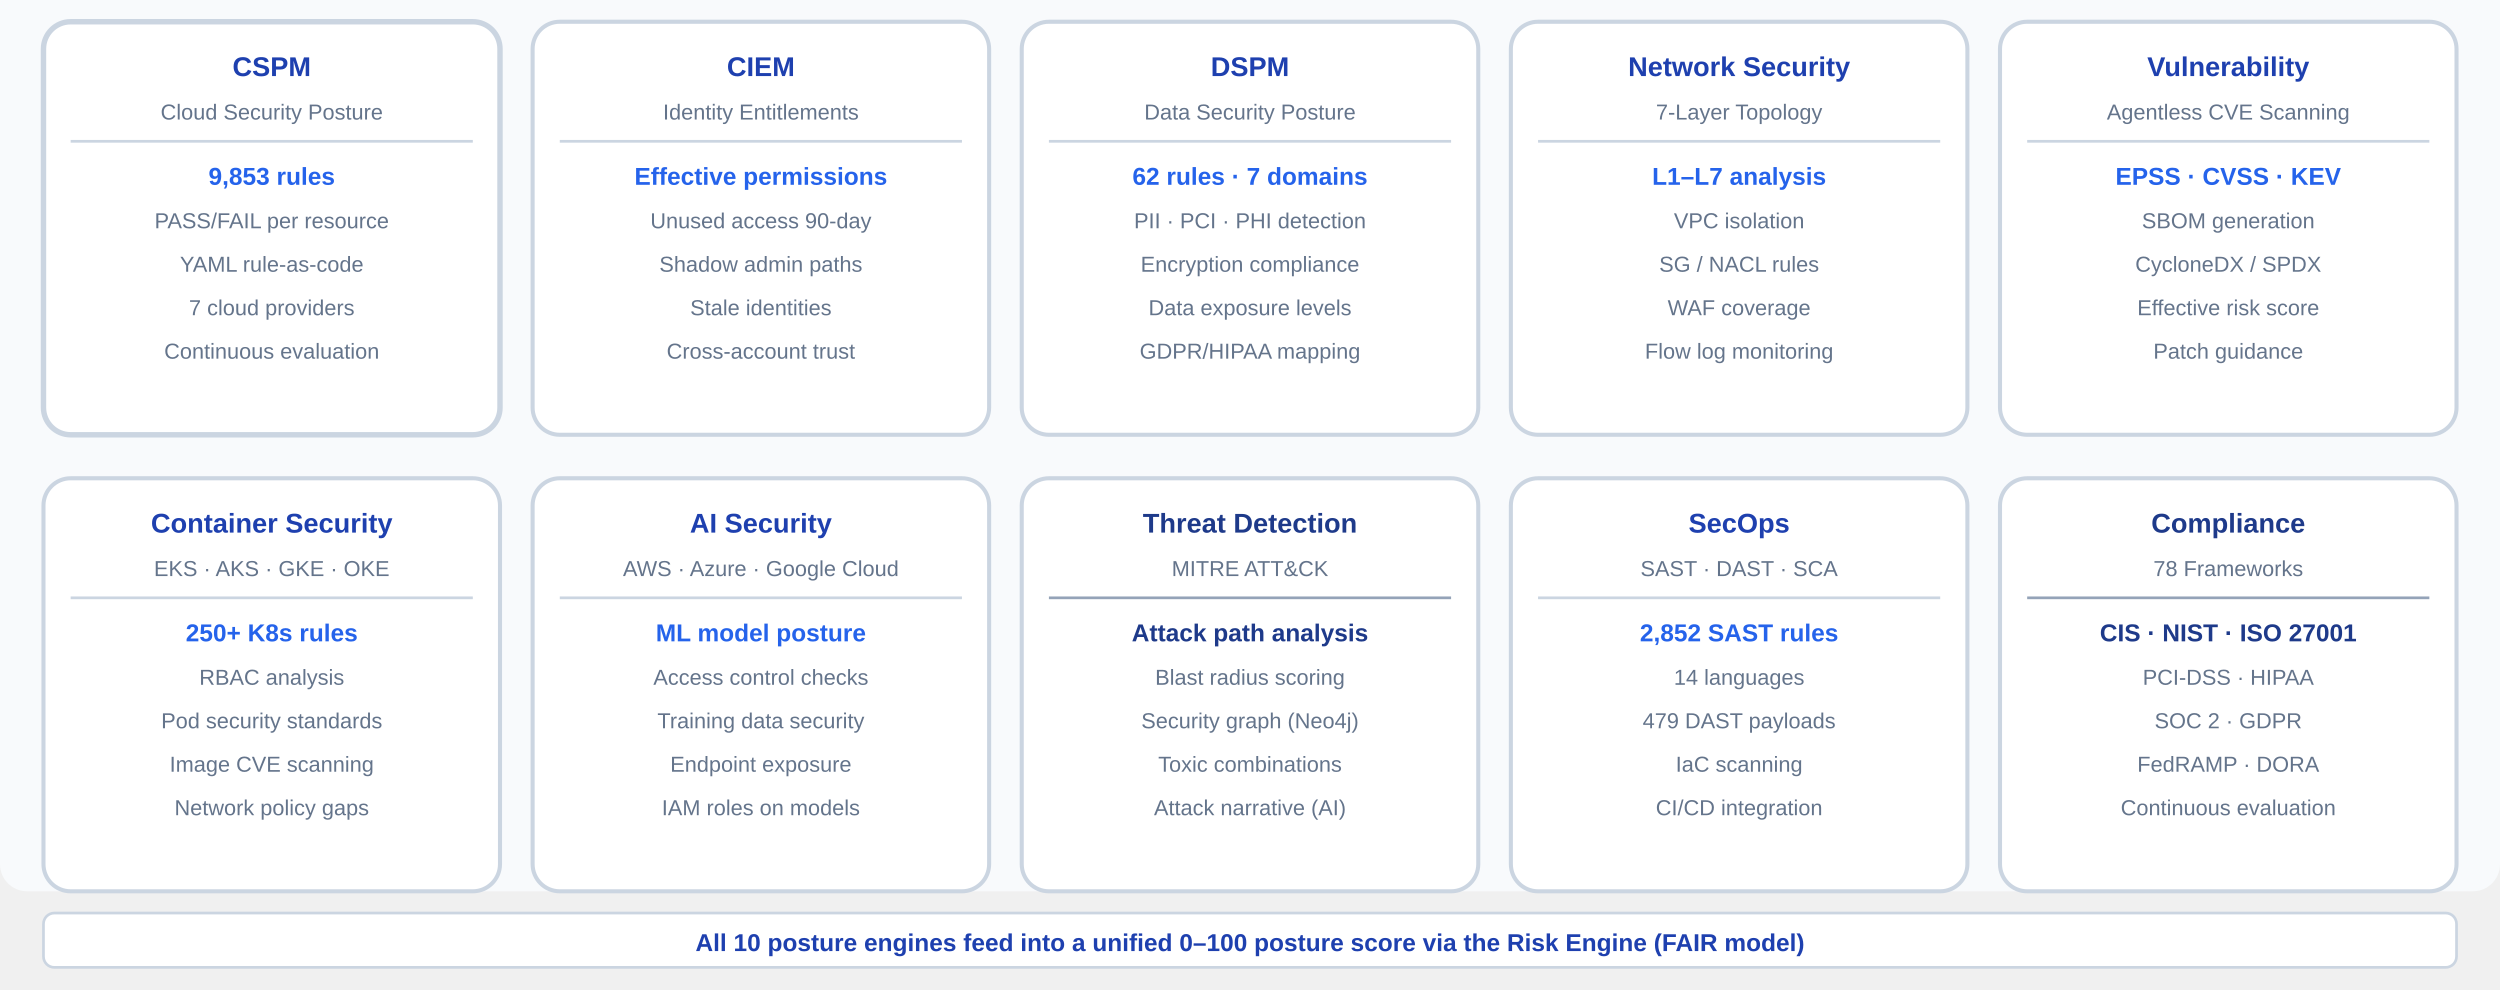
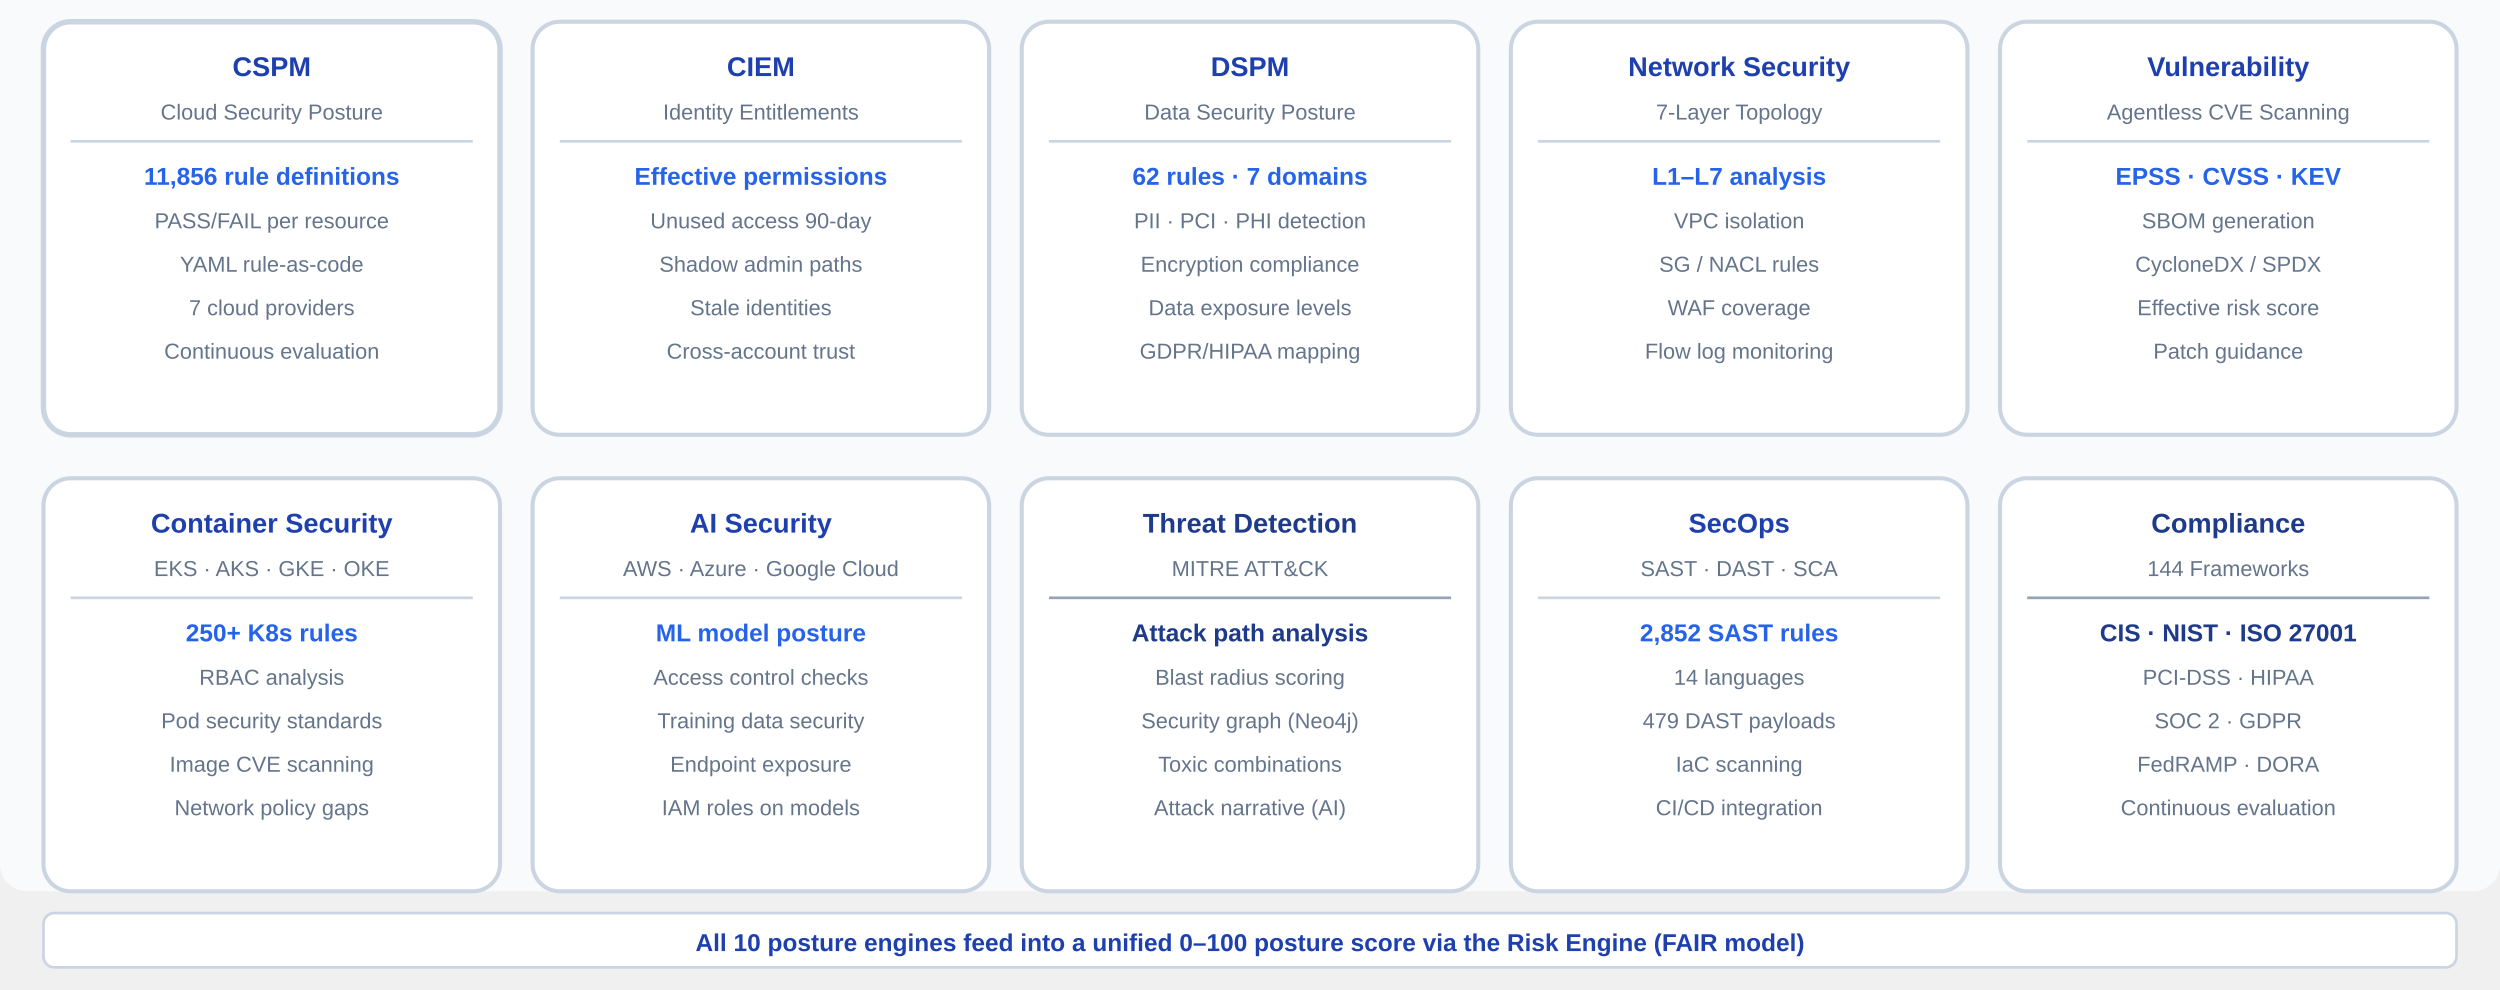
<svg xmlns="http://www.w3.org/2000/svg" viewBox="0 36 920 364" width="920" height="364" font-family="Arial, sans-serif">
  <rect width="920" height="364" fill="#F8FAFC" rx="10" />
  <text x="460" y="26" text-anchor="middle" font-size="9" font-weight="700" fill="#1E40AF" letter-spacing="1.2">10 SECURITY PILLARS — INDEPENDENT ENGINES · UNIFIED POSTURE SCORE</text>
  <line x1="16" y1="34" x2="904" y2="34" stroke="#CBD5E1" stroke-width="1" />
  <rect x="16" y="44" width="168" height="152" fill="#FFFFFF" stroke="#CBD5E1" stroke-width="2" rx="10" />
  <text x="100" y="64" text-anchor="middle" font-size="10" font-weight="700" fill="#1E40AF">CSPM</text>
  <text x="100" y="80" text-anchor="middle" font-size="8" fill="#64748B">Cloud Security Posture</text>
  <line x1="26" y1="88" x2="174" y2="88" stroke="#CBD5E1" stroke-width="1" />
-   <text x="100" y="104" text-anchor="middle" font-size="9" font-weight="700" fill="#2563EB">9,853 rules</text>
+   <text x="100" y="104" text-anchor="middle" font-size="9" font-weight="700" fill="#2563EB">11,856 rule definitions</text>
  <text x="100" y="120" text-anchor="middle" font-size="8" fill="#64748B">PASS/FAIL per resource</text>
  <text x="100" y="136" text-anchor="middle" font-size="8" fill="#64748B">YAML rule-as-code</text>
  <text x="100" y="152" text-anchor="middle" font-size="8" fill="#64748B">7 cloud providers</text>
  <text x="100" y="168" text-anchor="middle" font-size="8" fill="#64748B">Continuous evaluation</text>
  <rect x="196" y="44" width="168" height="152" fill="#FFFFFF" stroke="#CBD5E1" stroke-width="1.5" rx="10" />
  <text x="280" y="64" text-anchor="middle" font-size="10" font-weight="700" fill="#1E40AF">CIEM</text>
  <text x="280" y="80" text-anchor="middle" font-size="8" fill="#64748B">Identity Entitlements</text>
  <line x1="206" y1="88" x2="354" y2="88" stroke="#CBD5E1" stroke-width="1" />
  <text x="280" y="104" text-anchor="middle" font-size="9" font-weight="700" fill="#2563EB">Effective permissions</text>
  <text x="280" y="120" text-anchor="middle" font-size="8" fill="#64748B">Unused access 90-day</text>
  <text x="280" y="136" text-anchor="middle" font-size="8" fill="#64748B">Shadow admin paths</text>
  <text x="280" y="152" text-anchor="middle" font-size="8" fill="#64748B">Stale identities</text>
  <text x="280" y="168" text-anchor="middle" font-size="8" fill="#64748B">Cross-account trust</text>
  <rect x="376" y="44" width="168" height="152" fill="#FFFFFF" stroke="#CBD5E1" stroke-width="1.5" rx="10" />
  <text x="460" y="64" text-anchor="middle" font-size="10" font-weight="700" fill="#1E40AF">DSPM</text>
  <text x="460" y="80" text-anchor="middle" font-size="8" fill="#64748B">Data Security Posture</text>
  <line x1="386" y1="88" x2="534" y2="88" stroke="#CBD5E1" stroke-width="1" />
  <text x="460" y="104" text-anchor="middle" font-size="9" font-weight="700" fill="#2563EB">62 rules · 7 domains</text>
  <text x="460" y="120" text-anchor="middle" font-size="8" fill="#64748B">PII · PCI · PHI detection</text>
  <text x="460" y="136" text-anchor="middle" font-size="8" fill="#64748B">Encryption compliance</text>
  <text x="460" y="152" text-anchor="middle" font-size="8" fill="#64748B">Data exposure levels</text>
  <text x="460" y="168" text-anchor="middle" font-size="8" fill="#64748B">GDPR/HIPAA mapping</text>
  <rect x="556" y="44" width="168" height="152" fill="#FFFFFF" stroke="#CBD5E1" stroke-width="1.5" rx="10" />
  <text x="640" y="64" text-anchor="middle" font-size="10" font-weight="700" fill="#1E40AF">Network Security</text>
  <text x="640" y="80" text-anchor="middle" font-size="8" fill="#64748B">7-Layer Topology</text>
  <line x1="566" y1="88" x2="714" y2="88" stroke="#CBD5E1" stroke-width="1" />
  <text x="640" y="104" text-anchor="middle" font-size="9" font-weight="700" fill="#2563EB">L1–L7 analysis</text>
  <text x="640" y="120" text-anchor="middle" font-size="8" fill="#64748B">VPC isolation</text>
  <text x="640" y="136" text-anchor="middle" font-size="8" fill="#64748B">SG / NACL rules</text>
  <text x="640" y="152" text-anchor="middle" font-size="8" fill="#64748B">WAF coverage</text>
  <text x="640" y="168" text-anchor="middle" font-size="8" fill="#64748B">Flow log monitoring</text>
  <rect x="736" y="44" width="168" height="152" fill="#FFFFFF" stroke="#CBD5E1" stroke-width="1.5" rx="10" />
  <text x="820" y="64" text-anchor="middle" font-size="10" font-weight="700" fill="#1E40AF">Vulnerability</text>
  <text x="820" y="80" text-anchor="middle" font-size="8" fill="#64748B">Agentless CVE Scanning</text>
  <line x1="746" y1="88" x2="894" y2="88" stroke="#CBD5E1" stroke-width="1" />
  <text x="820" y="104" text-anchor="middle" font-size="9" font-weight="700" fill="#2563EB">EPSS · CVSS · KEV</text>
  <text x="820" y="120" text-anchor="middle" font-size="8" fill="#64748B">SBOM generation</text>
  <text x="820" y="136" text-anchor="middle" font-size="8" fill="#64748B">CycloneDX / SPDX</text>
  <text x="820" y="152" text-anchor="middle" font-size="8" fill="#64748B">Effective risk score</text>
  <text x="820" y="168" text-anchor="middle" font-size="8" fill="#64748B">Patch guidance</text>
  <rect x="16" y="212" width="168" height="152" fill="#FFFFFF" stroke="#CBD5E1" stroke-width="1.5" rx="10" />
  <text x="100" y="232" text-anchor="middle" font-size="10" font-weight="700" fill="#1E40AF">Container Security</text>
  <text x="100" y="248" text-anchor="middle" font-size="8" fill="#64748B">EKS · AKS · GKE · OKE</text>
  <line x1="26" y1="256" x2="174" y2="256" stroke="#CBD5E1" stroke-width="1" />
  <text x="100" y="272" text-anchor="middle" font-size="9" font-weight="700" fill="#2563EB">250+ K8s rules</text>
  <text x="100" y="288" text-anchor="middle" font-size="8" fill="#64748B">RBAC analysis</text>
  <text x="100" y="304" text-anchor="middle" font-size="8" fill="#64748B">Pod security standards</text>
  <text x="100" y="320" text-anchor="middle" font-size="8" fill="#64748B">Image CVE scanning</text>
  <text x="100" y="336" text-anchor="middle" font-size="8" fill="#64748B">Network policy gaps</text>
  <rect x="196" y="212" width="168" height="152" fill="#FFFFFF" stroke="#CBD5E1" stroke-width="1.5" rx="10" />
  <text x="280" y="232" text-anchor="middle" font-size="10" font-weight="700" fill="#1E40AF">AI Security</text>
  <text x="280" y="248" text-anchor="middle" font-size="8" fill="#64748B">AWS · Azure · Google Cloud</text>
  <line x1="206" y1="256" x2="354" y2="256" stroke="#CBD5E1" stroke-width="1" />
  <text x="280" y="272" text-anchor="middle" font-size="9" font-weight="700" fill="#2563EB">ML model posture</text>
  <text x="280" y="288" text-anchor="middle" font-size="8" fill="#64748B">Access control checks</text>
  <text x="280" y="304" text-anchor="middle" font-size="8" fill="#64748B">Training data security</text>
  <text x="280" y="320" text-anchor="middle" font-size="8" fill="#64748B">Endpoint exposure</text>
  <text x="280" y="336" text-anchor="middle" font-size="8" fill="#64748B">IAM roles on models</text>
  <rect x="376" y="212" width="168" height="152" fill="#FFFFFF" stroke="#CBD5E1" stroke-width="1.5" rx="10" />
  <text x="460" y="232" text-anchor="middle" font-size="10" font-weight="700" fill="#1E3A8A">Threat Detection</text>
  <text x="460" y="248" text-anchor="middle" font-size="8" fill="#64748B">MITRE ATT&amp;CK</text>
  <line x1="386" y1="256" x2="534" y2="256" stroke="#94A3B8" stroke-width="1" />
  <text x="460" y="272" text-anchor="middle" font-size="9" font-weight="700" fill="#1E3A8A">Attack path analysis</text>
  <text x="460" y="288" text-anchor="middle" font-size="8" fill="#64748B">Blast radius scoring</text>
  <text x="460" y="304" text-anchor="middle" font-size="8" fill="#64748B">Security graph (Neo4j)</text>
  <text x="460" y="320" text-anchor="middle" font-size="8" fill="#64748B">Toxic combinations</text>
  <text x="460" y="336" text-anchor="middle" font-size="8" fill="#64748B">Attack narrative (AI)</text>
  <rect x="556" y="212" width="168" height="152" fill="#FFFFFF" stroke="#CBD5E1" stroke-width="1.5" rx="10" />
  <text x="640" y="232" text-anchor="middle" font-size="10" font-weight="700" fill="#1E40AF">SecOps</text>
  <text x="640" y="248" text-anchor="middle" font-size="8" fill="#64748B">SAST · DAST · SCA</text>
  <line x1="566" y1="256" x2="714" y2="256" stroke="#CBD5E1" stroke-width="1" />
  <text x="640" y="272" text-anchor="middle" font-size="9" font-weight="700" fill="#2563EB">2,852 SAST rules</text>
  <text x="640" y="288" text-anchor="middle" font-size="8" fill="#64748B">14 languages</text>
  <text x="640" y="304" text-anchor="middle" font-size="8" fill="#64748B">479 DAST payloads</text>
  <text x="640" y="320" text-anchor="middle" font-size="8" fill="#64748B">IaC scanning</text>
  <text x="640" y="336" text-anchor="middle" font-size="8" fill="#64748B">CI/CD integration</text>
  <rect x="736" y="212" width="168" height="152" fill="#FFFFFF" stroke="#CBD5E1" stroke-width="1.5" rx="10" />
  <text x="820" y="232" text-anchor="middle" font-size="10" font-weight="700" fill="#1E3A8A">Compliance</text>
-   <text x="820" y="248" text-anchor="middle" font-size="8" fill="#64748B">78 Frameworks</text>
+   <text x="820" y="248" text-anchor="middle" font-size="8" fill="#64748B">144 Frameworks</text>
  <line x1="746" y1="256" x2="894" y2="256" stroke="#94A3B8" stroke-width="1" />
  <text x="820" y="272" text-anchor="middle" font-size="9" font-weight="700" fill="#1E3A8A">CIS · NIST · ISO 27001</text>
  <text x="820" y="288" text-anchor="middle" font-size="8" fill="#64748B">PCI-DSS · HIPAA</text>
  <text x="820" y="304" text-anchor="middle" font-size="8" fill="#64748B">SOC 2 · GDPR</text>
  <text x="820" y="320" text-anchor="middle" font-size="8" fill="#64748B">FedRAMP · DORA</text>
  <text x="820" y="336" text-anchor="middle" font-size="8" fill="#64748B">Continuous evaluation</text>
  <rect x="16" y="372" width="888" height="20" fill="#FFFFFF" stroke="#CBD5E1" stroke-width="1" rx="4" />
  <text x="460" y="386" text-anchor="middle" font-size="9" font-weight="700" fill="#1E40AF">All 10 posture engines feed into a unified 0–100 posture score via the Risk Engine (FAIR model)</text>
</svg>
